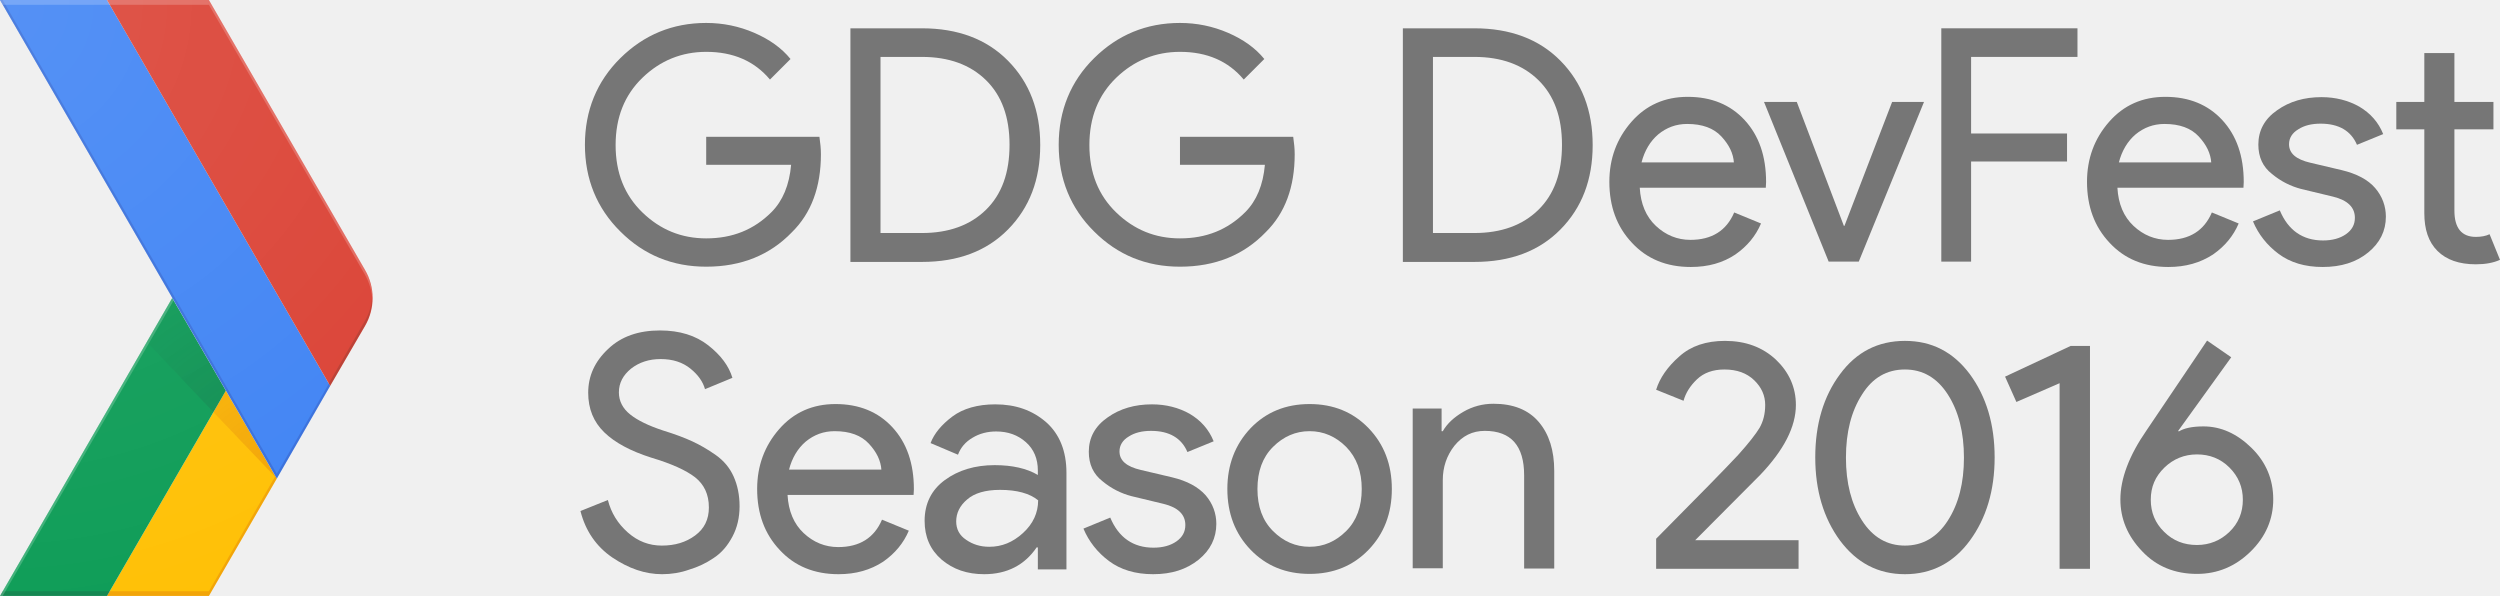
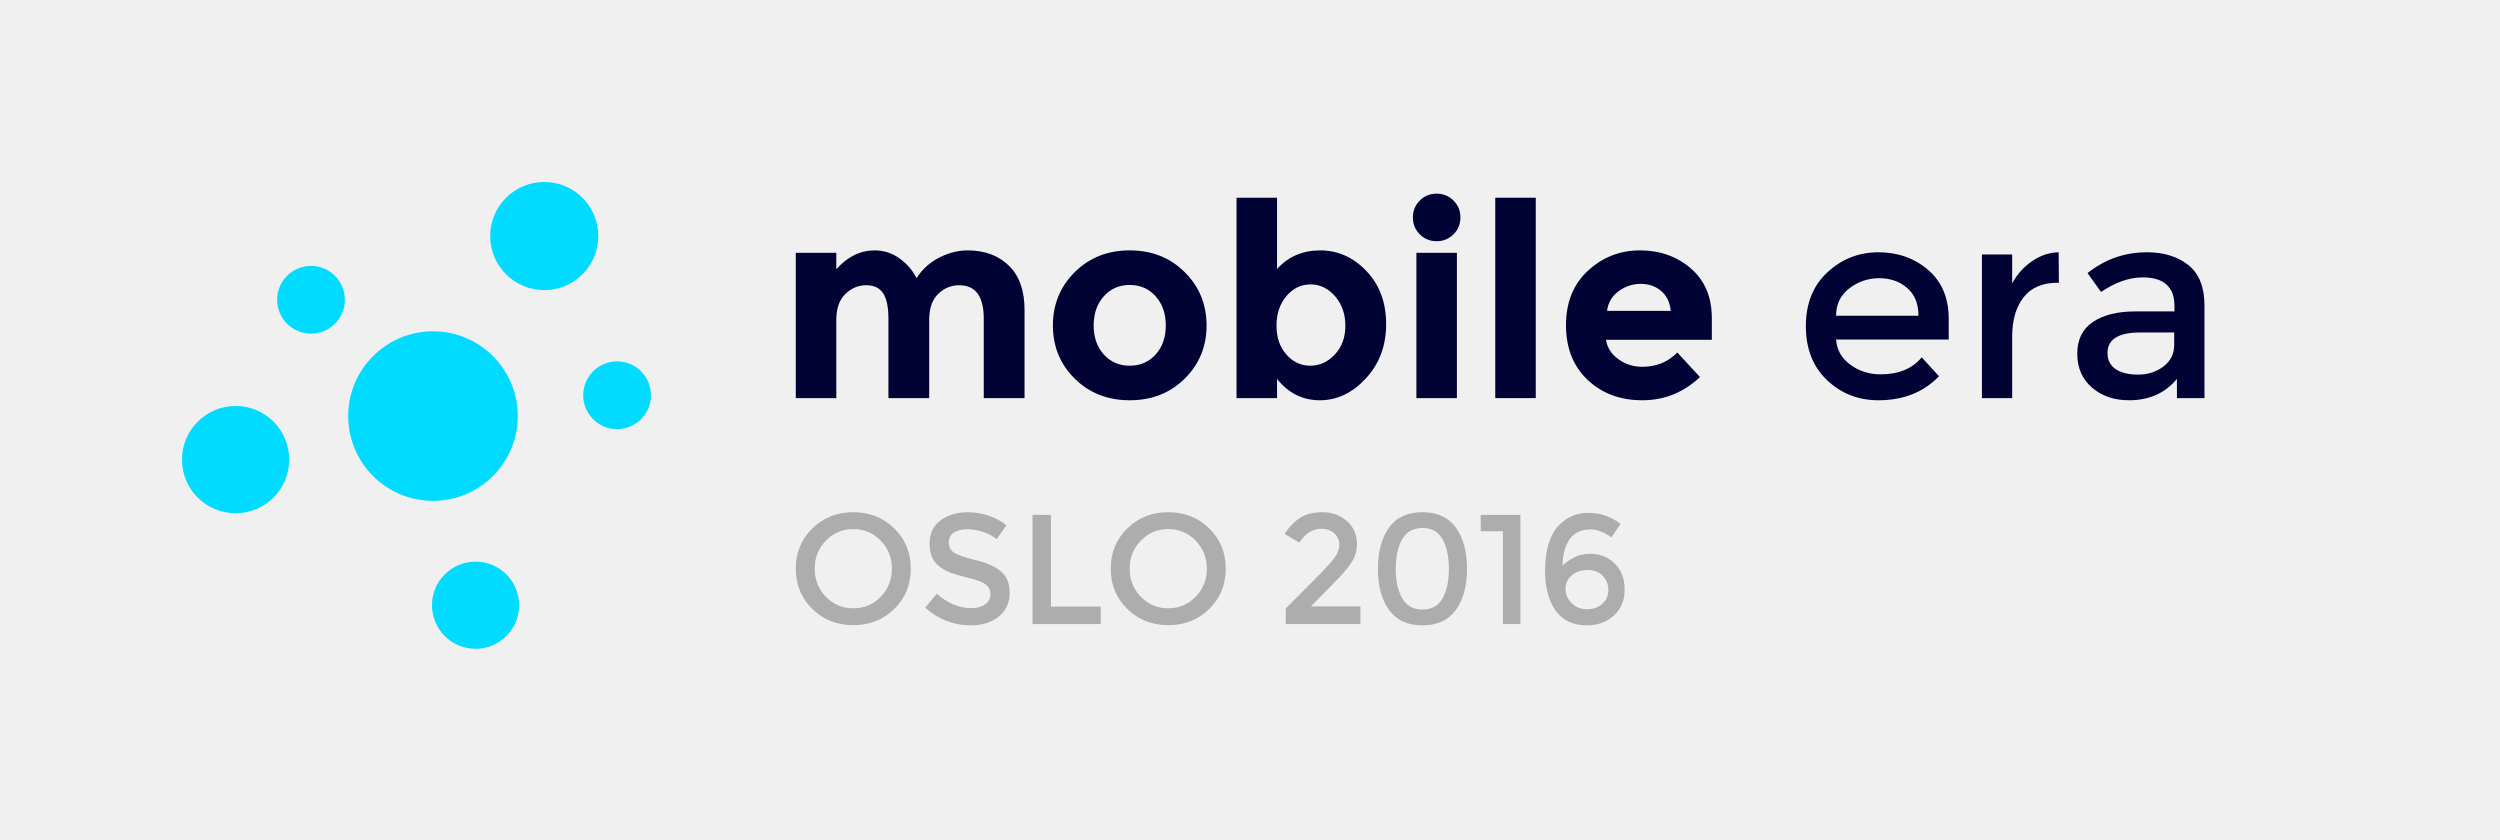
- <svg xmlns="http://www.w3.org/2000/svg" id="Layer_4" viewBox="0 0 839 200">
-   <style>.st0{fill:none;} .st1{fill:#FFC107;} .st2{fill:#0F9D58;} .st3{opacity:0.2;fill:#BF360C;enable-background:new ;} .st4{opacity:0.2;fill:#263238;enable-background:new ;} .st5{opacity:0.2;fill:#FFFFFF;enable-background:new ;} .st6{fill:url(#XMLID_126_);} .st7{fill:url(#XMLID_127_);} .st8{fill:#4285F4;} .st9{fill:#DB4437;} .st10{opacity:0.2;fill:#1A237E;enable-background:new ;} .st11{opacity:0.2;fill:#3E2723;enable-background:new ;} .st12{fill:url(#XMLID_128_);} .st13{fill:#767676;}</style>
-   <g id="XMLID_60_">
-     <g id="XMLID_61_">
-       <g id="XMLID_62_">
-         <path id="XMLID_106_" class="st0" d="M122.5 90.6L70.1 0H0l57.8 100L0 200h70.1l52.4-90.6c3.3-5.8 3.3-13 0-18.8z" />
-         <path id="XMLID_105_" class="st1" d="M92.4 159.8l-16.6-28.7L35.9 200h34.2l22.8-39.4z" />
-         <path id="XMLID_104_" class="st0" d="M122.5 90.6L70.1 0H0l57.8 100L0 200h70.1l52.4-90.6c3.3-5.8 3.3-13 0-18.8z" />
-         <path id="XMLID_103_" class="st2" d="M57.8 100l18 31.1L35.9 200H0z" />
-         <path id="XMLID_102_" class="st0" d="M122.5 90.6L70.1 0H0l57.8 100L0 200h70.1l52.4-90.6c3.3-5.8 3.3-13 0-18.8z" />
-         <path id="XMLID_101_" class="st3" d="M70.1 198.4H36.8l-.9 1.6h34.2l22.8-39.4-.5-.8z" />
-         <path id="XMLID_100_" class="st0" d="M122.5 90.6L70.1 0H0l57.8 100L0 200h70.1l52.4-90.6c3.3-5.8 3.3-13 0-18.8z" />
-         <path id="XMLID_99_" class="st4" d="M.9 198.4L0 200h35.9l.9-1.6z" />
-         <path id="XMLID_98_" class="st0" d="M122.5 90.6L70.1 0H0l57.8 100L0 200h70.1l52.4-90.6c3.3-5.8 3.3-13 0-18.8z" />
-         <path id="XMLID_96_" class="st5" d="M0 200h.9l57.4-99.2-.5-.8z" />
-         <path id="XMLID_94_" class="st0" d="M122.5 90.6L70.1 0H0l57.8 100L0 200h70.1l52.4-90.6c3.3-5.8 3.3-13 0-18.8z" />
-         <radialGradient id="XMLID_126_" cx="92.62" cy="2707.501" r="69.162" gradientTransform="matrix(1 0 0 -1 0 2867.46)" gradientUnits="userSpaceOnUse">
-           <stop offset="0" stop-color="#BF360C" stop-opacity=".2" />
-           <stop offset="1" stop-color="#BF360C" stop-opacity=".02" />
-         </radialGradient>
-         <path id="XMLID_92_" class="st6" d="M92.9 160.6l-17.1-29.5-4.2 7.2z" />
-         <path id="XMLID_90_" class="st0" d="M122.5 90.6L70.1 0H0l57.8 100L0 200h70.1l52.4-90.6c3.3-5.8 3.3-13 0-18.8z" />
-         <radialGradient id="XMLID_127_" cx="92.423" cy="2707.063" r="69.723" gradientTransform="matrix(1 0 0 -1 0 2867.46)" gradientUnits="userSpaceOnUse">
-           <stop offset="0" stop-color="#263238" stop-opacity=".2" />
-           <stop offset="1" stop-color="#263238" stop-opacity=".02" />
-         </radialGradient>
-         <path id="XMLID_89_" class="st7" d="M71.6 138.3l4.2-7.2-18-31.1-8.5 14.8z" />
-         <path id="XMLID_88_" class="st0" d="M122.5 90.6L70.1 0H0l57.8 100L0 200h70.1l52.4-90.6c3.3-5.8 3.3-13 0-18.8z" />
-         <g id="XMLID_85_">
-           <g id="XMLID_86_">
-             <path id="XMLID_87_" class="st8" d="M35.9 0H0l92.9 160.6 17.9-31.1z" />
-           </g>
+ <svg xmlns="http://www.w3.org/2000/svg" viewBox="0 0 275.333 92.445" height="92.445" width="275.333" xml:space="preserve" id="svg2" version="1.1">
+   <defs id="defs6">
+     <clipPath id="clipPath18" clipPathUnits="userSpaceOnUse">
+       <path id="path16" d="M 0,69.333 H 206.5 V 0 H 0 Z" />
+     </clipPath>
+   </defs>
+   <g transform="matrix(1.333333,0,0,-1.333333,0,92.44467)" id="g10">
+     <g id="g12">
+       <g clip-path="url(#clipPath18)" id="g14">
+         <g transform="translate(42.0796,34.9668)" id="g20">
+           <path id="path22" style="fill:#00dbff;fill-opacity:1;fill-rule:nonzero;stroke:none" d="m 0,0 c 0,-3.49 -2.825,-6.315 -6.315,-6.315 -3.485,0 -6.314,2.825 -6.314,6.315 0,3.485 2.829,6.314 6.314,6.314 C -2.825,6.314 0,3.485 0,0" />
        </g>
-         <path id="XMLID_84_" class="st0" d="M122.5 90.6L70.1 0H0l57.8 100L0 200h70.1l52.4-90.6c3.3-5.8 3.3-13 0-18.8z" />
-         <path id="XMLID_83_" class="st9" d="M122.5 109.4c3.4-5.8 3.4-13 0-18.8L70.1 0H35.9l74.9 129.5 11.7-20.1z" />
-         <path id="XMLID_82_" class="st0" d="M122.5 90.6L70.1 0H0l57.8 100L0 200h70.1l52.4-90.6c3.3-5.8 3.3-13 0-18.8z" />
-         <path id="XMLID_71_" class="st10" d="M110.8 129.5l-.4-.8L92.9 159 .9 0H0l92.9 160.6 17.9-31.1z" />
-         <path id="XMLID_69_" class="st0" d="M122.5 90.6L70.1 0H0l57.8 100L0 200h70.1l52.4-90.6c3.3-5.8 3.3-13 0-18.8z" />
-         <path id="XMLID_67_" class="st5" d="M70.1 1.6l52.4 90.6c1.5 2.7 2.3 5.6 2.5 8.6.1-3.5-.7-7-2.5-10.2L70.1 0H0l.9 1.6h69.2z" />
-         <path id="XMLID_66_" class="st0" d="M122.5 90.6L70.1 0H0l57.8 100L0 200h70.1l52.4-90.6c3.3-5.8 3.3-13 0-18.8z" />
-         <path id="XMLID_65_" class="st11" d="M110.8 129.5l11.6-20.1c1.8-3.1 2.6-6.7 2.5-10.2-.1 3-.9 5.9-2.5 8.6l-12.1 20.9.5.8z" />
-         <path id="XMLID_64_" class="st0" d="M122.5 90.6L70.1 0H0l57.8 100L0 200h70.1l52.4-90.6c3.3-5.8 3.3-13 0-18.8z" />
-         <radialGradient id="XMLID_128_" cx="-1.563" cy="2865.898" r="209.922" gradientTransform="matrix(1 0 0 -1 0 2867.46)" gradientUnits="userSpaceOnUse">
-           <stop offset="0" stop-color="#FFF" stop-opacity=".1" />
-           <stop offset="1" stop-color="#FFF" stop-opacity="0" />
-         </radialGradient>
-         <path id="XMLID_63_" class="st12" d="M122.5 90.6L70.1 0H0l57.8 100L0 200h70.1l52.4-90.6c3.3-5.8 3.3-13 0-18.8z" />
+         <g transform="translate(42.7671,34.9668)" id="g24">
+           <path id="path26" style="fill:#00dbff;fill-opacity:1;fill-rule:nonzero;stroke:none" d="m 0,0 c 0,-3.87 -3.132,-7.003 -7.003,-7.003 -3.864,0 -7.002,3.133 -7.002,7.003 0,3.864 3.138,7.001 7.002,7.001 C -3.132,7.001 0,3.864 0,0" />
+         </g>
+         <g transform="translate(76.752,42.9189)" id="g28">
+           <path id="path30" style="fill:#000333;fill-opacity:1;fill-rule:nonzero;stroke:none" d="m 0,0 v -6.469 h -3.368 v 6.558 c 0,0.952 -0.145,1.651 -0.435,2.097 -0.29,0.446 -0.759,0.669 -1.405,0.669 -0.647,0 -1.22,-0.242 -1.718,-0.725 C -7.425,1.647 -7.673,0.937 -7.673,0 V -6.469 H -11.02 V 5.532 h 3.347 V 4.171 c 0.922,1.041 1.977,1.562 3.167,1.562 0.758,0 1.446,-0.223 2.064,-0.67 0.616,-0.445 1.082,-0.988 1.394,-1.628 0.461,0.729 1.082,1.294 1.862,1.696 0.782,0.401 1.566,0.602 2.354,0.602 1.413,0 2.551,-0.421 3.413,-1.26 C 7.443,3.632 7.875,2.417 7.875,0.825 V -6.469 H 4.507 V 0.089 C 4.507,1.933 3.83,2.855 2.477,2.855 1.808,2.855 1.228,2.613 0.736,2.13 0.246,1.647 0,0.937 0,0" />
+         </g>
+         <g transform="translate(90.3369,42.4502)" id="g32">
+           <path id="path34" style="fill:#000333;fill-opacity:1;fill-rule:nonzero;stroke:none" d="m 0,0 c 0,-0.981 0.279,-1.781 0.837,-2.398 0.558,-0.617 1.271,-0.926 2.142,-0.926 0.87,0 1.583,0.309 2.141,0.926 C 5.678,-1.781 5.956,-0.981 5.956,0 5.956,0.982 5.678,1.785 5.12,2.409 4.562,3.034 3.849,3.346 2.979,3.346 2.108,3.346 1.395,3.034 0.837,2.409 0.279,1.785 0,0.982 0,0 M 9.325,0 C 9.325,-1.74 8.723,-3.205 7.518,-4.395 6.313,-5.584 4.8,-6.179 2.979,-6.179 c -1.823,0 -3.335,0.595 -4.541,1.784 -1.204,1.19 -1.806,2.655 -1.806,4.395 0,1.74 0.602,3.208 1.806,4.406 1.206,1.197 2.718,1.796 4.541,1.796 C 4.8,6.202 6.313,5.603 7.518,4.406 8.723,3.208 9.325,1.74 9.325,0" />
+         </g>
+         <g transform="translate(105.4385,42.4395)" id="g36">
+           <path id="path38" style="fill:#000333;fill-opacity:1;fill-rule:nonzero;stroke:none" d="m 0,0 c 0,-0.975 0.271,-1.77 0.814,-2.387 0.543,-0.617 1.202,-0.926 1.975,-0.926 0.774,0 1.449,0.309 2.029,0.926 0.58,0.617 0.87,1.409 0.87,2.376 0,0.966 -0.282,1.777 -0.847,2.431 C 4.275,3.074 3.6,3.402 2.813,3.402 2.022,3.402 1.357,3.078 0.814,2.431 0.271,1.784 0,0.974 0,0 m 3.614,6.212 c 1.457,0 2.729,-0.568 3.815,-1.706 1.085,-1.138 1.628,-2.599 1.628,-4.383 0,-1.785 -0.558,-3.28 -1.673,-4.484 -1.116,-1.205 -2.383,-1.807 -3.803,-1.807 -1.421,0 -2.6,0.587 -3.536,1.762 V -5.99 h -3.346 v 16.553 h 3.346 v -5.89 c 0.922,1.026 2.111,1.539 3.569,1.539" />
+         </g>
+         <path id="path40" style="fill:#000333;fill-opacity:1;fill-rule:nonzero;stroke:none" d="m 120.34,36.45 h -3.346 v 12.001 h 3.346 z m -3.067,13.529 c -0.379,0.379 -0.569,0.844 -0.569,1.395 0,0.549 0.19,1.014 0.569,1.394 0.378,0.379 0.843,0.568 1.394,0.568 0.55,0 1.015,-0.189 1.394,-0.568 0.379,-0.38 0.569,-0.845 0.569,-1.394 0,-0.551 -0.19,-1.016 -0.569,-1.395 -0.379,-0.379 -0.844,-0.569 -1.394,-0.569 -0.551,0 -1.016,0.19 -1.394,0.569" />
+         <path id="path42" style="fill:#000333;fill-opacity:1;fill-rule:nonzero;stroke:none" d="m 126.854,36.45 h -3.346 v 16.552 h 3.346 z" />
+         <g transform="translate(137.2041,45.3057)" id="g44">
+           <path id="path46" style="fill:#000333;fill-opacity:1;fill-rule:nonzero;stroke:none" d="m 0,0 c -0.461,0.387 -1.023,0.58 -1.685,0.58 -0.661,0 -1.267,-0.201 -1.817,-0.602 -0.551,-0.402 -0.87,-0.945 -0.96,-1.629 H 0.803 C 0.729,-0.937 0.461,-0.387 0,0 M 3.212,-7.116 C 1.858,-8.395 0.27,-9.034 -1.551,-9.034 c -1.821,0 -3.327,0.561 -4.516,1.684 -1.191,1.122 -1.786,2.628 -1.786,4.517 0,1.889 0.607,3.391 1.819,4.506 1.212,1.116 2.643,1.673 4.294,1.673 1.651,0 3.051,-0.498 4.205,-1.494 1.152,-0.997 1.728,-2.365 1.728,-4.105 v -1.785 h -8.744 c 0.104,-0.654 0.446,-1.19 1.027,-1.606 0.58,-0.416 1.234,-0.624 1.962,-0.624 1.175,0 2.142,0.393 2.901,1.182 z" />
+         </g>
+         <g transform="translate(151.6611,43.2534)" id="g48">
+           <path id="path50" style="fill:#000333;fill-opacity:1;fill-rule:nonzero;stroke:none" d="M 0,0 H 6.804 C 6.804,0.996 6.492,1.762 5.867,2.298 5.242,2.833 4.473,3.101 3.559,3.101 2.644,3.101 1.822,2.822 1.094,2.264 0.364,1.707 0,0.952 0,0 M 9.303,-1.963 H 0 c 0.06,-0.863 0.454,-1.558 1.183,-2.086 0.728,-0.528 1.561,-0.792 2.498,-0.792 1.487,0 2.617,0.469 3.39,1.406 L 8.499,-4.997 C 7.22,-6.321 5.555,-6.982 3.503,-6.982 c -1.666,0 -3.083,0.554 -4.25,1.662 -1.168,1.108 -1.751,2.595 -1.751,4.461 0,1.866 0.595,3.35 1.784,4.45 1.19,1.101 2.592,1.651 4.205,1.651 1.613,0 2.986,-0.487 4.116,-1.461 1.13,-0.974 1.696,-2.316 1.696,-4.026 z" />
+         </g>
+         <g transform="translate(169.9316,45.9751)" id="g52">
+           <path id="path54" style="fill:#000333;fill-opacity:1;fill-rule:nonzero;stroke:none" d="M 0,0 C -1.235,0 -2.164,-0.402 -2.789,-1.205 -3.413,-2.008 -3.725,-3.086 -3.725,-4.439 V -9.525 H -6.224 V 2.342 h 2.499 v -2.387 c 0.401,0.744 0.948,1.353 1.639,1.83 0.691,0.475 1.424,0.721 2.197,0.736 L 0.134,0 Z" />
+         </g>
+         <g transform="translate(179.5898,40.8667)" id="g56">
+           <path id="path58" style="fill:#000333;fill-opacity:1;fill-rule:nonzero;stroke:none" d="m 0,0 v 1.004 h -2.812 c -1.798,0 -2.698,-0.566 -2.698,-1.696 0,-0.579 0.224,-1.022 0.669,-1.327 0.445,-0.305 1.068,-0.457 1.862,-0.457 0.796,0 1.492,0.223 2.087,0.669 C -0.297,-1.361 0,-0.759 0,0 M 2.499,-4.417 H 0.224 v 1.584 c -0.982,-1.175 -2.298,-1.762 -3.949,-1.762 -1.235,0 -2.256,0.349 -3.067,1.048 -0.812,0.699 -1.216,1.632 -1.216,2.799 0,1.168 0.431,2.042 1.294,2.622 0.862,0.58 2.028,0.87 3.502,0.87 H 0.021 V 3.19 c 0,1.576 -0.876,2.364 -2.63,2.364 -1.101,0 -2.246,-0.401 -3.436,-1.204 L -7.16,5.911 c 1.442,1.145 3.078,1.718 4.907,1.718 1.398,0 2.539,-0.354 3.425,-1.06 C 2.056,5.863 2.499,4.751 2.499,3.234 Z" />
+         </g>
+         <g transform="translate(72.746,24.6768)" id="g60">
+           <path id="path62" style="fill:#adadad;fill-opacity:1;fill-rule:nonzero;stroke:none" d="M 0,0 C -0.615,0.637 -1.37,0.955 -2.265,0.955 -3.16,0.955 -3.915,0.637 -4.53,0 c -0.615,-0.637 -0.923,-1.409 -0.923,-2.316 0,-0.909 0.308,-1.681 0.923,-2.318 0.615,-0.637 1.37,-0.955 2.265,-0.955 0.895,0 1.65,0.318 2.265,0.955 0.615,0.637 0.923,1.409 0.923,2.318 C 0.923,-1.409 0.615,-0.637 0,0 m 1.117,-5.646 c -0.912,-0.891 -2.039,-1.336 -3.382,-1.336 -1.342,0 -2.469,0.445 -3.381,1.336 -0.912,0.89 -1.368,2 -1.368,3.33 0,1.329 0.456,2.438 1.368,3.329 0.912,0.89 2.039,1.336 3.381,1.336 1.343,0 2.47,-0.446 3.382,-1.336 0.912,-0.891 1.368,-2 1.368,-3.329 0,-1.33 -0.456,-2.44 -1.368,-3.33" />
+         </g>
+         <g transform="translate(79.8832,25.6182)" id="g64">
+           <path id="path66" style="fill:#adadad;fill-opacity:1;fill-rule:nonzero;stroke:none" d="m 0,0 c -0.443,0 -0.807,-0.09 -1.091,-0.27 -0.284,-0.181 -0.426,-0.455 -0.426,-0.82 0,-0.366 0.142,-0.645 0.426,-0.839 0.284,-0.194 0.889,-0.402 1.814,-0.626 0.924,-0.223 1.621,-0.538 2.09,-0.942 0.469,-0.404 0.704,-1 0.704,-1.787 0,-0.787 -0.297,-1.427 -0.891,-1.917 -0.594,-0.49 -1.372,-0.736 -2.336,-0.736 -1.411,0 -2.663,0.487 -3.756,1.458 l 0.955,1.15 c 0.912,-0.792 1.859,-1.188 2.84,-1.188 0.49,0 0.879,0.105 1.168,0.316 0.288,0.211 0.432,0.491 0.432,0.839 0,0.348 -0.135,0.62 -0.407,0.813 -0.27,0.195 -0.738,0.37 -1.4,0.529 -0.662,0.16 -1.166,0.305 -1.51,0.439 -0.343,0.134 -0.649,0.308 -0.916,0.522 -0.534,0.405 -0.8,1.025 -0.8,1.859 0,0.835 0.303,1.478 0.91,1.93 0.606,0.452 1.357,0.677 2.252,0.677 0.576,0 1.148,-0.095 1.716,-0.284 0.568,-0.189 1.058,-0.456 1.471,-0.8 L 2.433,-0.825 C 2.166,-0.585 1.805,-0.387 1.349,-0.231 0.893,-0.077 0.442,0 0,0" />
+         </g>
+         <g transform="translate(85.2836,17.7852)" id="g68">
+           <path id="path70" style="fill:#adadad;fill-opacity:1;fill-rule:nonzero;stroke:none" d="M 0,0 V 9.021 H 1.523 V 1.445 H 5.64 V 0 Z" />
+         </g>
+         <g transform="translate(98.7631,24.6768)" id="g72">
+           <path id="path74" style="fill:#adadad;fill-opacity:1;fill-rule:nonzero;stroke:none" d="M 0,0 C -0.615,0.637 -1.37,0.955 -2.265,0.955 -3.16,0.955 -3.915,0.637 -4.53,0 c -0.616,-0.637 -0.923,-1.409 -0.923,-2.316 0,-0.909 0.307,-1.681 0.923,-2.318 0.615,-0.637 1.37,-0.955 2.265,-0.955 0.895,0 1.65,0.318 2.265,0.955 0.615,0.637 0.923,1.409 0.923,2.318 C 0.923,-1.409 0.615,-0.637 0,0 m 1.116,-5.646 c -0.912,-0.891 -2.039,-1.336 -3.381,-1.336 -1.342,0 -2.469,0.445 -3.381,1.336 -0.913,0.89 -1.369,2 -1.369,3.33 0,1.329 0.456,2.438 1.369,3.329 0.912,0.89 2.039,1.336 3.381,1.336 1.342,0 2.469,-0.446 3.381,-1.336 0.912,-0.891 1.368,-2 1.368,-3.329 0,-1.33 -0.456,-2.44 -1.368,-3.33" />
+         </g>
+         <g transform="translate(110.2426,23.2822)" id="g76">
+           <path id="path78" style="fill:#adadad;fill-opacity:1;fill-rule:nonzero;stroke:none" d="m 0,0 c 0.258,0.354 0.387,0.71 0.387,1.071 0,0.362 -0.138,0.669 -0.413,0.923 -0.276,0.254 -0.624,0.381 -1.045,0.381 -0.74,0 -1.356,-0.379 -1.846,-1.136 l -1.226,0.71 c 0.396,0.594 0.832,1.041 1.31,1.342 0.478,0.302 1.093,0.452 1.846,0.452 0.752,0 1.413,-0.239 1.98,-0.717 C 1.562,2.549 1.845,1.898 1.845,1.071 1.845,0.607 1.725,0.164 1.483,-0.258 1.243,-0.68 0.8,-1.222 0.154,-1.884 L -1.962,-4.039 H 2.129 V -5.497 H -4.04 v 1.29 l 2.736,2.749 C -0.693,-0.839 -0.259,-0.352 0,0" />
+         </g>
+         <g transform="translate(115.8237,24.793)" id="g80">
+           <path id="path82" style="fill:#adadad;fill-opacity:1;fill-rule:nonzero;stroke:none" d="m 0,0 c -0.357,-0.62 -0.536,-1.433 -0.536,-2.439 0,-1.007 0.179,-1.82 0.536,-2.44 0.356,-0.619 0.914,-0.929 1.671,-0.929 0.757,0 1.31,0.308 1.658,0.923 0.349,0.615 0.525,1.43 0.525,2.446 0,1.014 -0.176,1.83 -0.525,2.445 C 2.981,0.621 2.428,0.929 1.671,0.929 0.914,0.929 0.356,0.619 0,0 m -1.091,-5.84 c -0.61,0.847 -0.916,1.981 -0.916,3.401 0,1.419 0.306,2.552 0.916,3.4 0.612,0.848 1.531,1.271 2.762,1.271 1.23,0 2.151,-0.423 2.762,-1.271 0.611,-0.848 0.917,-1.981 0.917,-3.4 0,-1.42 -0.306,-2.554 -0.917,-3.401 -0.611,-0.847 -1.532,-1.271 -2.762,-1.271 -1.231,0 -2.15,0.424 -2.762,1.271" />
+         </g>
+         <g transform="translate(122.308,26.8057)" id="g84">
+           <path id="path86" style="fill:#adadad;fill-opacity:1;fill-rule:nonzero;stroke:none" d="M 0,0 H 3.278 V -9.02 H 1.833 v 7.666 l -1.833,0 z" />
+         </g>
+         <g transform="translate(131.142,22.25)" id="g88">
+           <path id="path90" style="fill:#adadad;fill-opacity:1;fill-rule:nonzero;stroke:none" d="m 0,0 c -0.521,0 -0.955,-0.144 -1.303,-0.432 -0.348,-0.289 -0.523,-0.663 -0.523,-1.123 0,-0.461 0.168,-0.856 0.504,-1.187 0.335,-0.331 0.757,-0.497 1.264,-0.497 0.508,0 0.929,0.148 1.265,0.445 0.336,0.297 0.503,0.676 0.503,1.136 0,0.46 -0.154,0.851 -0.464,1.175 C 0.936,-0.161 0.52,0 0,0 m 0.277,3.355 c -0.799,0 -1.388,-0.27 -1.767,-0.812 -0.379,-0.542 -0.574,-1.273 -0.581,-2.194 0.215,0.241 0.525,0.466 0.929,0.677 0.405,0.211 0.852,0.317 1.342,0.317 0.809,0 1.486,-0.27 2.033,-0.807 0.546,-0.538 0.82,-1.252 0.82,-2.142 0,-0.891 -0.295,-1.607 -0.885,-2.149 -0.589,-0.542 -1.331,-0.813 -2.226,-0.813 -1.445,0 -2.443,0.645 -2.994,1.935 -0.309,0.74 -0.465,1.575 -0.465,2.504 0,0.93 0.099,1.703 0.297,2.323 0.199,0.62 0.469,1.11 0.814,1.471 0.671,0.706 1.494,1.059 2.47,1.059 0.977,0 1.861,-0.306 2.653,-0.916 L 1.955,2.685 C 1.758,2.856 1.493,3.012 1.162,3.149 0.83,3.287 0.536,3.355 0.277,3.355" />
+         </g>
+         <g transform="translate(49.4209,49.8354)" id="g92">
+           <path id="path94" style="fill:#00dbff;fill-opacity:1;fill-rule:nonzero;stroke:none" d="m 0,0 c 0,-2.466 -1.999,-4.465 -4.465,-4.465 -2.467,0 -4.466,1.999 -4.466,4.465 0,2.466 1.999,4.465 4.466,4.465 C -1.999,4.465 0,2.466 0,0" />
+         </g>
+         <g transform="translate(28.4868,44.5718)" id="g96">
+           <path id="path98" style="fill:#00dbff;fill-opacity:1;fill-rule:nonzero;stroke:none" d="m 0,0 c 0,-1.545 -1.253,-2.798 -2.798,-2.798 -1.546,0 -2.799,1.253 -2.799,2.798 0,1.545 1.253,2.798 2.799,2.798 C -1.253,2.798 0,1.545 0,0" />
+         </g>
+         <g transform="translate(42.8805,19.3418)" id="g100">
+           <path id="path102" style="fill:#00dbff;fill-opacity:1;fill-rule:nonzero;stroke:none" d="m 0,0 c 0,-1.988 -1.611,-3.599 -3.599,-3.599 -1.988,0 -3.6,1.611 -3.6,3.599 0,1.988 1.612,3.599 3.6,3.599 C -1.611,3.599 0,1.988 0,0" />
+         </g>
+         <g transform="translate(49.1899,34.5273)" id="g104">
+           <path id="path106" style="fill:#00dbff;fill-opacity:1;fill-rule:nonzero;stroke:none" d="M 0,0 C -1.191,0.983 -1.361,2.748 -0.377,3.939 0.607,5.131 2.371,5.3 3.563,4.316 4.754,3.333 4.923,1.569 3.939,0.377 2.955,-0.815 1.191,-0.983 0,0" />
+         </g>
+         <g transform="translate(23.8901,31.3701)" id="g108">
+           <path id="path110" style="fill:#00dbff;fill-opacity:1;fill-rule:nonzero;stroke:none" d="m 0,0 c 0,-2.446 -1.983,-4.429 -4.429,-4.429 -2.447,0 -4.429,1.983 -4.429,4.429 0,2.447 1.982,4.429 4.429,4.429 C -1.983,4.429 0,2.447 0,0" />
+         </g>
      </g>
    </g>
  </g>
-   <g id="XMLID_7_">
-     <path id="XMLID_2_" class="st13" d="M275.5 51.8c0 10.9-3.2 19.7-9.7 26.1-7.4 7.7-17 11.6-28.8 11.6-11.3 0-20.9-3.9-28.8-11.8-7.9-7.8-11.9-17.6-11.9-29.1s4-21.3 11.9-29.1c7.9-7.8 17.5-11.8 28.8-11.8 5.6 0 11 1.1 16.1 3.3 5.1 2.2 9.2 5.1 12.2 8.8l-6.9 6.9c-5.2-6.2-12.3-9.3-21.4-9.3-8.2 0-15.4 2.9-21.4 8.7-6 5.8-9 13.3-9 22.6s3 16.8 9 22.6c6 5.8 13.1 8.7 21.4 8.7 8.8 0 16-2.9 21.9-8.8 3.8-3.8 6-9.1 6.6-15.9H237v-9.4h38c.3 2.1.5 4 .5 5.9z" />
-     <path id="XMLID_4_" class="st13" d="M285.4 87.8V9.5h24c12 0 21.7 3.6 28.9 10.9 7.2 7.3 10.8 16.7 10.8 28.3s-3.6 21-10.8 28.3c-7.2 7.3-16.8 10.9-28.9 10.9h-24zm10.1-9.6h13.9c9 0 16.2-2.6 21.5-7.8 5.3-5.2 7.9-12.4 7.9-21.8 0-9.3-2.6-16.5-7.9-21.7-5.3-5.2-12.5-7.8-21.5-7.8h-13.9v59.1z" />
-     <path id="XMLID_8_" class="st13" d="M434.5 51.8c0 10.9-3.2 19.7-9.7 26.1-7.4 7.7-17 11.6-28.8 11.6-11.3 0-20.9-3.9-28.8-11.8-7.9-7.8-11.9-17.6-11.9-29.1s4-21.3 11.9-29.1c7.9-7.8 17.5-11.8 28.8-11.8 5.6 0 11 1.1 16.1 3.3 5.1 2.2 9.2 5.1 12.2 8.8l-6.9 6.9c-5.2-6.2-12.3-9.3-21.4-9.3-8.2 0-15.4 2.9-21.4 8.7-6 5.8-9 13.3-9 22.6s3 16.8 9 22.6c6 5.8 13.1 8.7 21.4 8.7 8.8 0 16-2.9 21.9-8.8 3.8-3.8 6-9.1 6.6-15.9H396v-9.4h38c.3 2.1.5 4 .5 5.9z" />
-     <path id="XMLID_10_" class="st13" d="M470.8 87.8V9.5h24c12 0 21.7 3.6 28.9 10.9 7.2 7.3 10.8 16.7 10.8 28.3s-3.6 21-10.8 28.3c-7.2 7.3-16.8 10.9-28.9 10.9h-24zm10.1-9.6h13.9c9 0 16.2-2.6 21.5-7.8 5.3-5.2 7.9-12.4 7.9-21.8 0-9.3-2.6-16.5-7.9-21.7-5.3-5.2-12.5-7.8-21.5-7.8h-13.9v59.1z" />
-     <path id="XMLID_13_" class="st13" d="M567.4 89.6c-8.1 0-14.7-2.7-19.7-8.1-5.1-5.4-7.6-12.2-7.6-20.5 0-7.8 2.5-14.5 7.4-20.1 4.9-5.6 11.2-8.4 18.9-8.4 7.9 0 14.3 2.6 19.1 7.8 4.8 5.2 7.2 12.1 7.2 20.8l-.1 1.9h-42.3c.3 5.4 2.1 9.7 5.4 12.8 3.3 3.1 7.2 4.7 11.6 4.7 7.2 0 12.1-3.1 14.7-9.2l9 3.7c-1.8 4.2-4.6 7.6-8.6 10.4-4.2 2.8-9.1 4.2-15 4.2zm14.5-35c-.2-3.1-1.6-6-4.2-8.8-2.6-2.8-6.4-4.2-11.5-4.2-3.7 0-6.9 1.2-9.7 3.5-2.7 2.3-4.6 5.5-5.6 9.4h31z" />
-     <path id="XMLID_16_" class="st13" d="M613.7 87.8L592 34.2h11l15.8 41.6h.2l16-41.6h10.7l-21.9 53.6h-10.1z" />
-     <path id="XMLID_18_" class="st13" d="M661.6 87.8h-10.1V9.5h45.7v9.6h-35.7v25.7h32.2v9.4h-32.2v33.6z" />
-     <path id="XMLID_20_" class="st13" d="M727.7 89.6c-8.1 0-14.7-2.7-19.7-8.1-5.1-5.4-7.6-12.2-7.6-20.5 0-7.8 2.5-14.5 7.4-20.1 4.9-5.6 11.2-8.4 18.9-8.4 7.9 0 14.3 2.6 19.1 7.8 4.8 5.2 7.2 12.1 7.2 20.8l-.1 1.9h-42.3c.3 5.4 2.1 9.7 5.4 12.8 3.3 3.1 7.2 4.7 11.6 4.7 7.2 0 12.1-3.1 14.7-9.2l9 3.7c-1.8 4.2-4.6 7.6-8.6 10.4-4.3 2.8-9.2 4.2-15 4.2zm14.4-35c-.2-3.1-1.6-6-4.2-8.8-2.6-2.8-6.4-4.2-11.5-4.2-3.7 0-6.9 1.2-9.7 3.5-2.7 2.3-4.6 5.5-5.6 9.4h31z" />
-     <path id="XMLID_27_" class="st13" d="M779.5 89.6c-6 0-10.9-1.5-14.8-4.4-3.9-2.9-6.8-6.6-8.6-10.9l9-3.7c2.8 6.7 7.7 10.1 14.5 10.1 3.1 0 5.7-.7 7.7-2.1 2-1.4 3-3.2 3-5.5 0-3.5-2.4-5.9-7.3-7.1l-10.8-2.6c-3.4-.9-6.7-2.5-9.7-5-3.1-2.4-4.6-5.7-4.6-9.9 0-4.7 2.1-8.6 6.3-11.5 4.2-3 9.2-4.4 14.9-4.4 4.7 0 9 1.1 12.7 3.2 3.7 2.2 6.4 5.2 8 9.2l-8.8 3.6c-2-4.7-6.1-7.1-12.2-7.1-3 0-5.5.6-7.5 1.9-2 1.2-3.1 2.9-3.1 5 0 3.1 2.4 5.1 7.1 6.2l10.6 2.5c5 1.2 8.8 3.2 11.2 6 2.4 2.8 3.6 6.1 3.6 9.6 0 4.8-2 8.8-5.9 12-4 3.3-9.1 4.9-15.3 4.9z" />
-     <path id="XMLID_29_" class="st13" d="M830.9 88.7c-5.6 0-9.9-1.5-12.9-4.5s-4.4-7.2-4.4-12.7V43.4h-9.4v-9.2h9.4V17.8h10.1v16.4h13.1v9.2h-13.1v27.3c0 5.8 2.4 8.8 7.2 8.8 1.8 0 3.4-.3 4.6-.9l3.5 8.6c-2.2 1-4.9 1.5-8.1 1.5z" />
-     <path id="XMLID_31_" class="st13" d="M222.2 192.7c-5.7 0-11.2-1.9-16.7-5.6-5.4-3.7-9-8.9-10.7-15.6l9.2-3.7c1.1 4.3 3.3 7.9 6.7 10.9 3.4 3 7.2 4.4 11.4 4.4 4.4 0 8.1-1.1 11.2-3.4 3.1-2.3 4.6-5.4 4.6-9.4 0-4.4-1.6-7.7-4.6-10.1-3.1-2.4-8-4.6-14.7-6.6-6.9-2.2-12.2-5-15.8-8.5-3.6-3.5-5.4-7.9-5.4-13.3 0-5.6 2.2-10.5 6.7-14.7 4.4-4.2 10.2-6.2 17.4-6.2 6.6 0 12 1.7 16.2 5 4.2 3.3 6.9 6.9 8.1 10.9l-9.2 3.8c-.7-2.5-2.3-4.8-4.9-6.9-2.6-2.1-5.9-3.2-10-3.2-3.9 0-7.2 1.1-9.9 3.2-2.7 2.2-4.1 4.8-4.1 8 0 2.9 1.3 5.4 3.8 7.4s6.2 3.8 11.1 5.4c3.9 1.2 7.1 2.4 9.7 3.6 2.6 1.2 5.2 2.7 7.9 4.6 2.7 1.9 4.7 4.3 6 7.2 1.3 2.9 2 6.2 2 10s-.8 7.2-2.4 10.2c-1.6 3-3.6 5.4-6.2 7.1-2.6 1.8-5.4 3.1-8.4 4-2.8 1-5.9 1.5-9 1.5z" />
-     <path id="XMLID_33_" class="st13" d="M281.4 192.7c-8.1 0-14.7-2.7-19.7-8.1-5.1-5.4-7.6-12.2-7.6-20.5 0-7.8 2.5-14.5 7.4-20.1 4.9-5.6 11.2-8.4 18.9-8.4 7.9 0 14.3 2.6 19.1 7.8 4.8 5.2 7.2 12.1 7.2 20.8l-.1 1.9h-42.3c.3 5.4 2.1 9.7 5.4 12.8 3.3 3.1 7.2 4.7 11.6 4.7 7.2 0 12.1-3.1 14.7-9.2l9 3.7c-1.8 4.2-4.6 7.6-8.6 10.4-4.3 2.8-9.2 4.2-15 4.2zm14.4-35c-.2-3.1-1.6-6-4.2-8.8-2.6-2.8-6.4-4.2-11.5-4.2-3.7 0-6.9 1.2-9.7 3.5-2.7 2.3-4.6 5.5-5.6 9.4h31z" />
-     <path id="XMLID_36_" class="st13" d="M330.3 192.7c-5.7 0-10.4-1.6-14.3-4.9-3.8-3.3-5.7-7.6-5.7-13 0-5.8 2.3-10.4 6.8-13.7 4.5-3.3 10.1-5 16.7-5 5.9 0 10.8 1.1 14.5 3.3v-1.5c0-3.9-1.3-7.1-4-9.5-2.7-2.4-6-3.6-10-3.6-2.9 0-5.6.7-7.9 2.1-2.4 1.4-4 3.3-4.9 5.7l-9.2-3.9c1.2-3.2 3.7-6.2 7.3-8.9 3.6-2.7 8.5-4.1 14.4-4.1 6.9 0 12.5 2 17.1 6 4.5 4 6.8 9.7 6.8 17v32.4h-9.6v-7.4h-.4c-4 5.9-9.9 9-17.6 9zm1.7-9.2c4.2 0 7.9-1.5 11.3-4.6 3.4-3.1 5.1-6.8 5.1-11-2.8-2.3-7.1-3.5-12.8-3.5-4.9 0-8.6 1.1-11 3.2-2.5 2.1-3.7 4.6-3.7 7.4 0 2.6 1.1 4.7 3.4 6.2 2.2 1.5 4.7 2.3 7.7 2.3z" />
-     <path id="XMLID_39_" class="st13" d="M387 192.7c-6 0-10.9-1.5-14.8-4.4-3.9-2.9-6.8-6.6-8.6-10.9l9-3.7c2.8 6.7 7.7 10.1 14.5 10.1 3.1 0 5.7-.7 7.7-2.1 2-1.4 3-3.2 3-5.5 0-3.5-2.4-5.9-7.3-7.1l-10.8-2.6c-3.4-.9-6.7-2.5-9.7-5-3.1-2.4-4.6-5.7-4.6-9.9 0-4.7 2.1-8.6 6.3-11.5 4.2-3 9.2-4.4 14.9-4.4 4.7 0 9 1.1 12.7 3.2 3.7 2.2 6.4 5.2 8 9.2l-8.8 3.6c-2-4.7-6.1-7.1-12.2-7.1-3 0-5.5.6-7.5 1.9-2 1.2-3.1 2.9-3.1 5 0 3.1 2.4 5.1 7.1 6.2l10.6 2.5c5 1.2 8.7 3.2 11.2 6 2.4 2.8 3.6 6.1 3.6 9.6 0 4.8-2 8.8-5.9 12-4.1 3.3-9.1 4.9-15.3 4.9z" />
-     <path id="XMLID_41_" class="st13" d="M419.7 143.7c5.2-5.4 11.8-8.1 19.8-8.1s14.6 2.7 19.8 8.1c5.2 5.4 7.8 12.2 7.8 20.4s-2.6 15-7.8 20.4c-5.2 5.4-11.8 8.1-19.8 8.1s-14.6-2.7-19.8-8.1c-5.2-5.4-7.8-12.2-7.8-20.4 0-8.1 2.6-14.9 7.8-20.4zm7.5 34.5c3.5 3.5 7.6 5.3 12.3 5.3 4.7 0 8.8-1.8 12.3-5.3s5.2-8.2 5.2-14.1c0-5.8-1.7-10.5-5.2-14.1-3.5-3.5-7.6-5.3-12.3-5.3-4.7 0-8.8 1.8-12.3 5.3s-5.2 8.2-5.2 14.1 1.7 10.6 5.2 14.1z" />
-     <path id="XMLID_44_" class="st13" d="M483.8 137.3v7.4h.4c1.5-2.6 3.8-4.7 6.9-6.5 3.1-1.8 6.5-2.7 10.1-2.7 6.6 0 11.7 2 15.2 6.1s5.2 9.6 5.2 16.4v32.8h-10.1v-31.3c0-9.9-4.4-14.9-13.2-14.9-4.2 0-7.5 1.7-10.2 5-2.6 3.3-3.9 7.2-3.9 11.5v29.6h-10.1v-53.6h9.7z" />
-     <path id="XMLID_46_" class="st13" d="M603.5 190.9h-47.7v-10.1c14.3-14.4 23.4-23.7 27.5-28.1 3.6-4 6-7.1 7.2-9.1 1.2-2.1 1.9-4.6 1.9-7.7 0-3.1-1.2-5.9-3.7-8.3-2.5-2.4-5.8-3.6-10-3.6-3.8 0-6.9 1.1-9.2 3.3-2.3 2.2-3.8 4.6-4.5 7.2l-9.2-3.7c1.2-3.9 3.8-7.7 7.8-11.2 3.9-3.5 9-5.2 15.3-5.2 6.9 0 12.6 2.1 17.1 6.3 4.4 4.2 6.7 9.3 6.7 15.2 0 7.3-4 15.1-11.9 23.4l-21.9 22h34.7v9.6z" />
-     <path id="XMLID_48_" class="st13" d="M661.1 181.4c-5.5 7.5-12.8 11.3-21.8 11.3s-16.2-3.8-21.8-11.3c-5.5-7.5-8.3-16.8-8.3-27.9 0-11.2 2.8-20.5 8.3-27.9 5.5-7.5 12.8-11.2 21.8-11.2s16.2 3.7 21.8 11.2c5.5 7.5 8.3 16.8 8.3 27.9 0 11.1-2.8 20.4-8.3 27.9zm-21.8 1.7c6 0 10.8-2.8 14.4-8.4 3.6-5.6 5.4-12.6 5.4-21.1 0-8.5-1.8-15.6-5.4-21.2-3.6-5.6-8.4-8.4-14.4-8.4-6.1 0-10.9 2.8-14.4 8.4-3.6 5.6-5.4 12.6-5.4 21.2 0 8.5 1.8 15.5 5.4 21.1 3.6 5.6 8.4 8.4 14.4 8.4z" />
-     <path id="XMLID_51_" class="st13" d="M701.3 190.9h-10.1v-62.3l-14.5 6.3-3.8-8.5 22-10.3h6.5v74.8z" />
-     <path id="XMLID_53_" class="st13" d="M739.5 143.1c5.8 0 11.2 2.4 16.1 7.2 4.9 4.8 7.3 10.6 7.3 17.3 0 6.6-2.5 12.5-7.6 17.5s-11.1 7.5-18 7.5c-7.4 0-13.6-2.5-18.4-7.6-4.9-5.1-7.3-10.9-7.3-17.4 0-6.9 2.9-14.7 8.8-23.2l20.3-30.1 8.1 5.6-17.8 24.7.2.2c1.8-1.1 4.5-1.7 8.3-1.7zm-2.2 39.8c4.2 0 7.9-1.5 10.9-4.4 3-2.9 4.5-6.5 4.5-10.8 0-4.2-1.5-7.8-4.5-10.8-3-3-6.7-4.4-10.9-4.4s-7.9 1.5-10.9 4.4c-3.1 3-4.6 6.5-4.6 10.8 0 4.3 1.5 7.9 4.5 10.8 3 3 6.7 4.4 11 4.4z" />
-   </g>
</svg>
